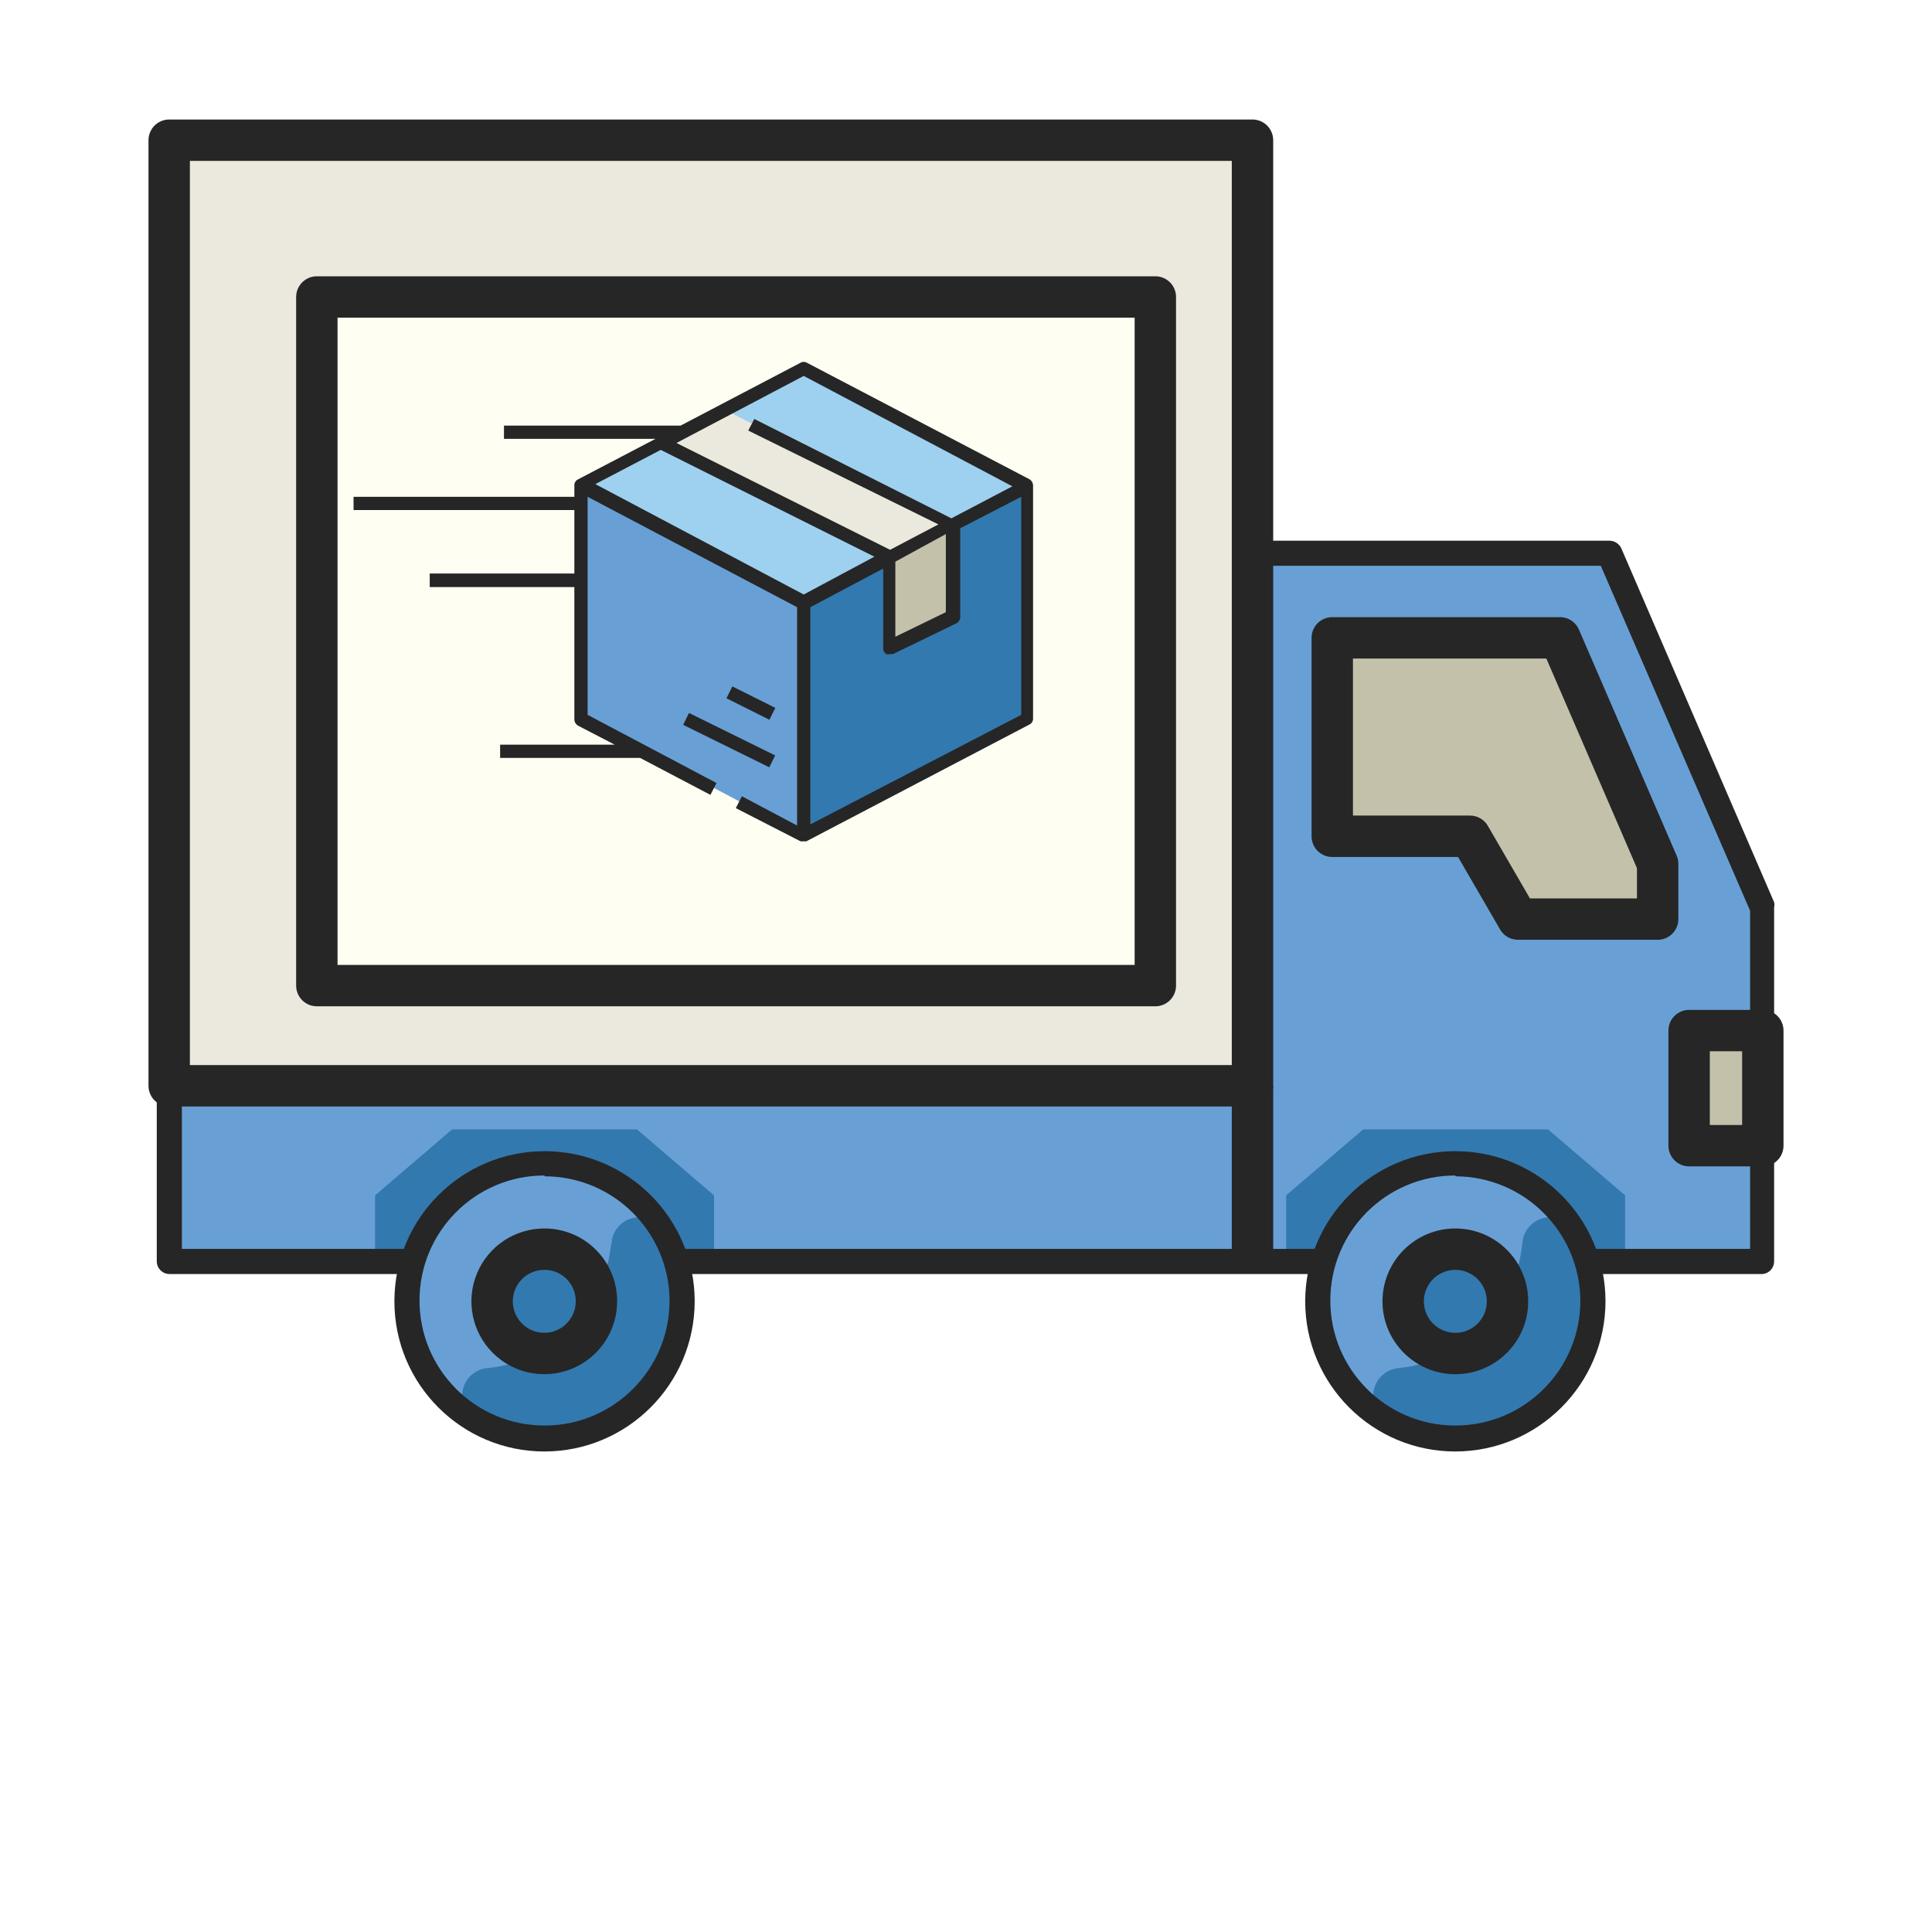
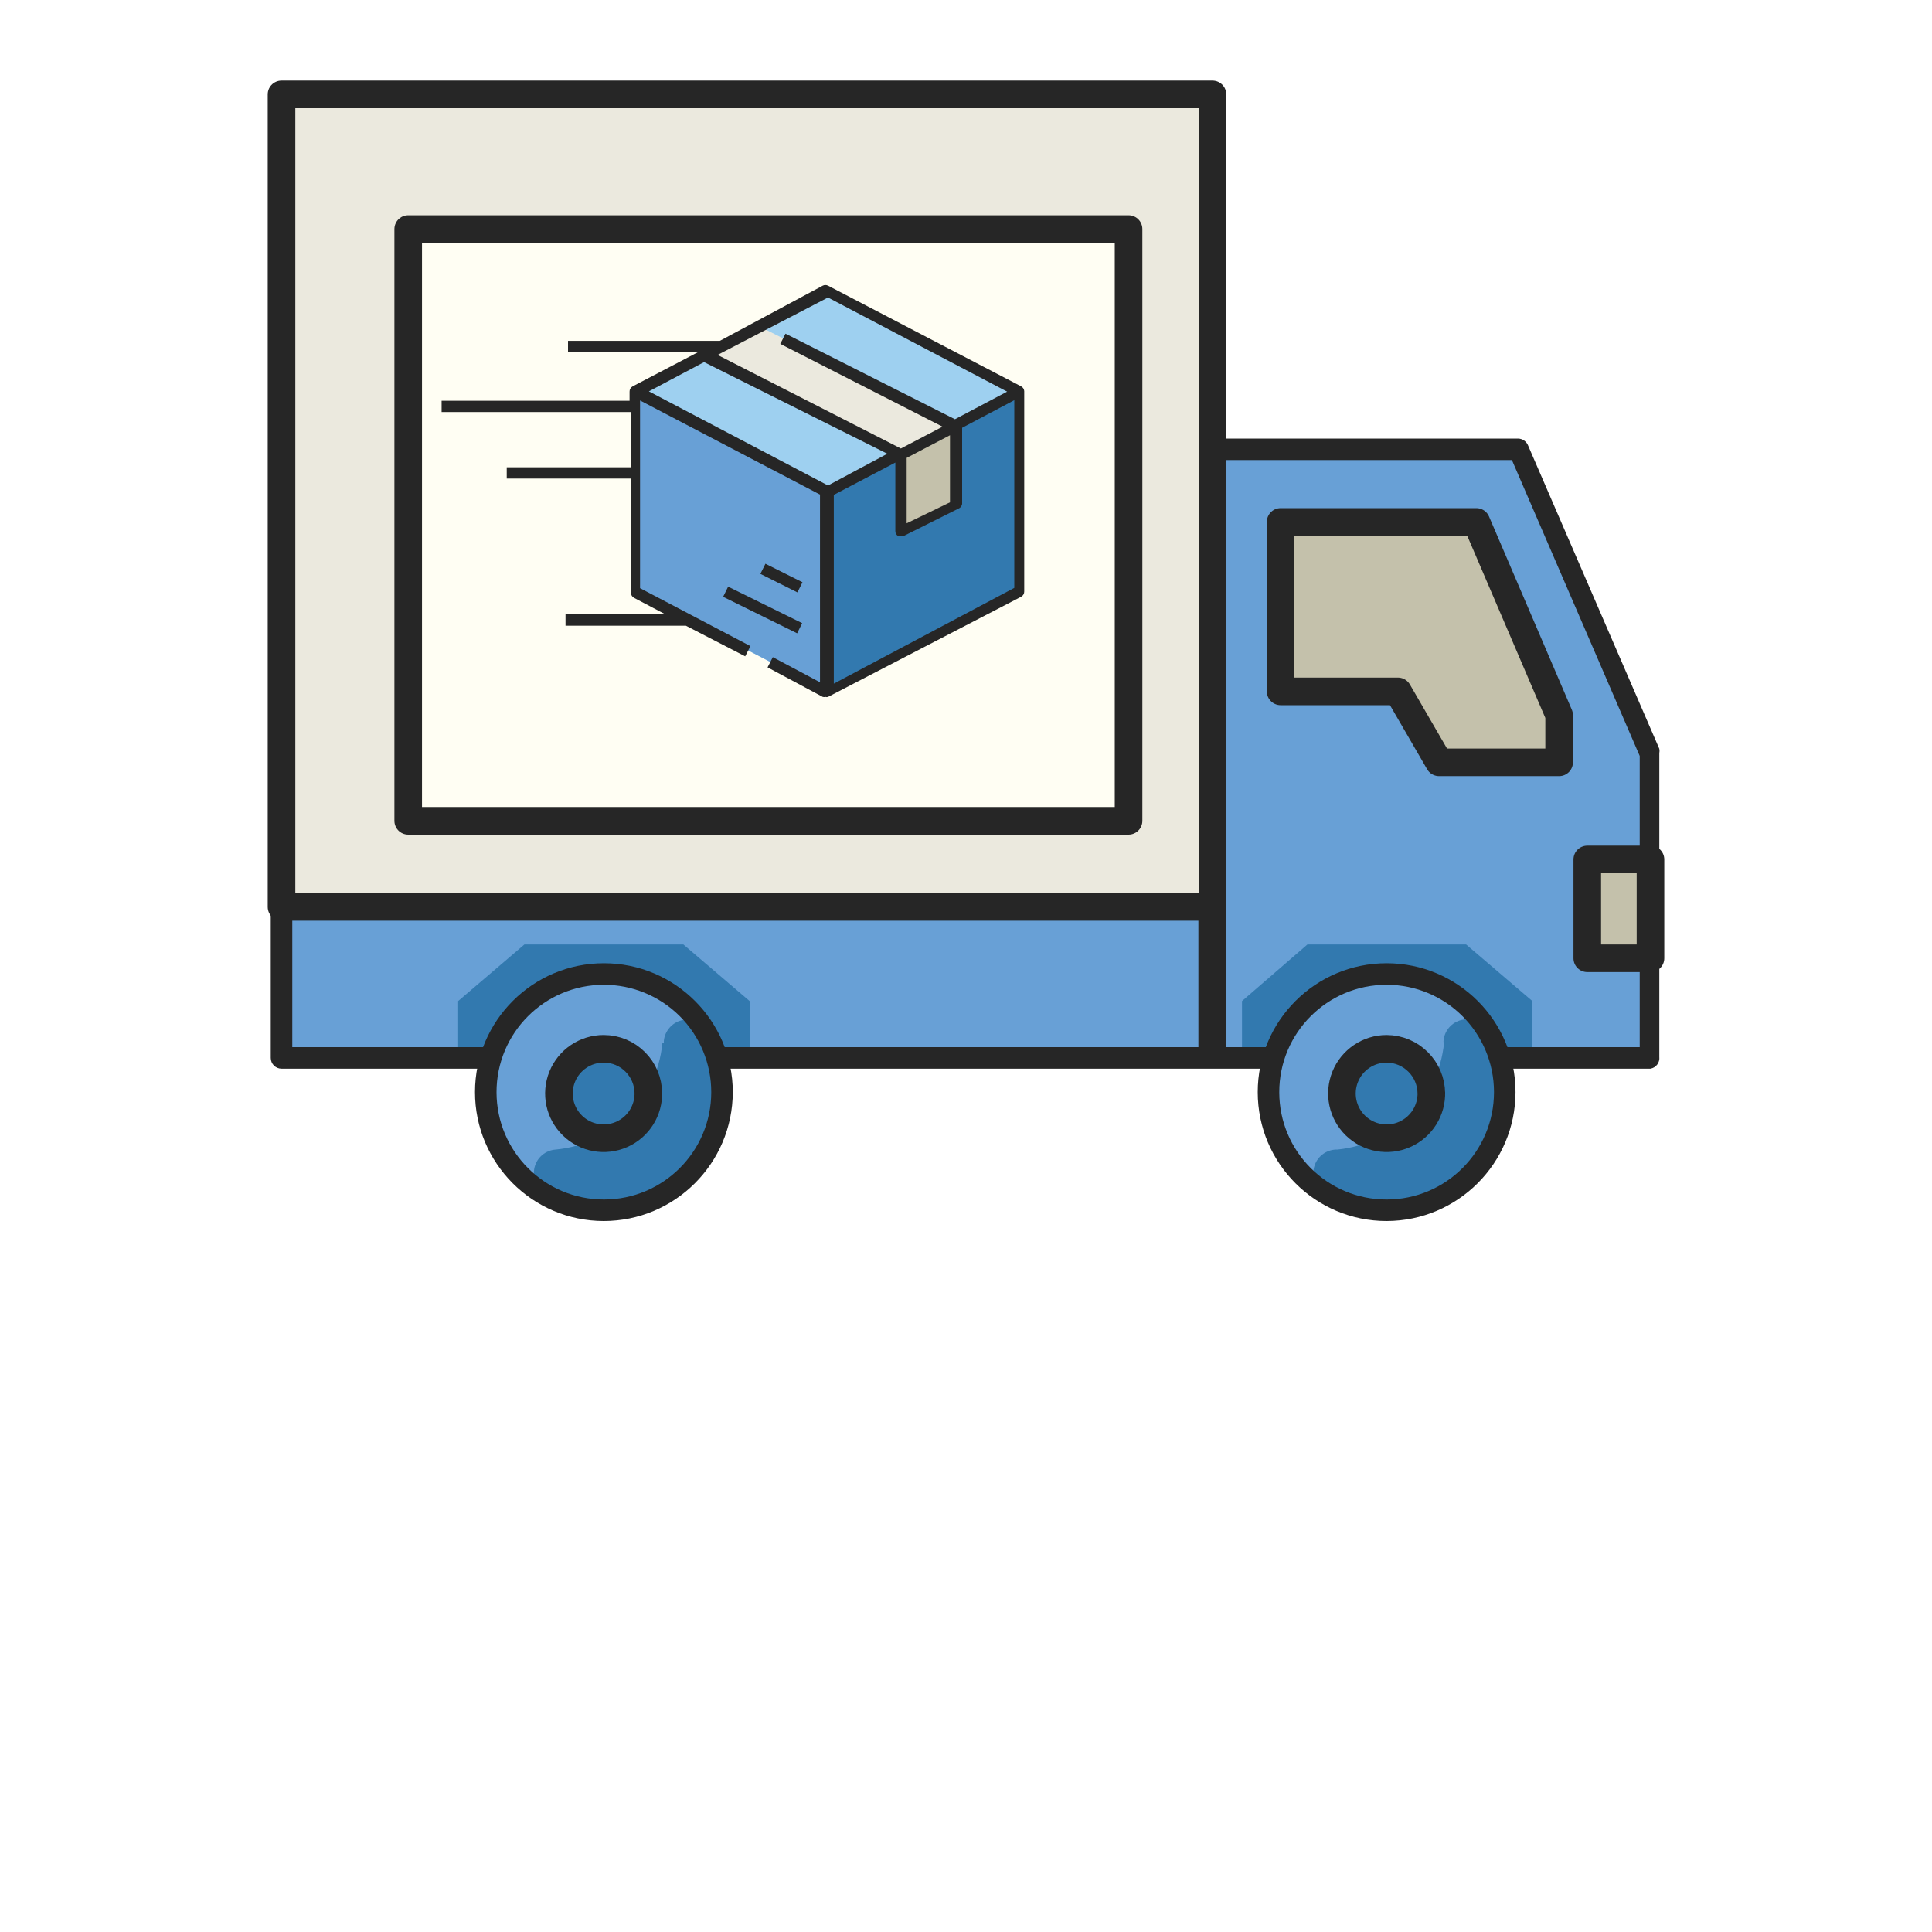
<svg xmlns="http://www.w3.org/2000/svg" width="70" height="70" viewBox="0 0 70 70">
  <defs>
    <style>
      .cls-1 {
        fill: #68a0d6;
      }

      .cls-2, .cls-6 {
        fill: #3279af;
      }

      .cls-10, .cls-3 {
        fill: #ebe9de;
      }

      .cls-3, .cls-5, .cls-6, .cls-7, .cls-8 {
        stroke: #262626;
-         stroke-width: 1.5px;
      }

      .cls-3, .cls-5, .cls-7 {
        stroke-linejoin: round;
      }

      .cls-4 {
        fill: #262626;
      }

      .cls-11, .cls-5 {
        fill: #c4c1ab;
      }

      .cls-6, .cls-8 {
        stroke-miterlimit: 10;
      }

      .cls-7 {
        fill: #fffef3;
      }

      .cls-8 {
        fill: none;
      }

      .cls-9 {
        fill: #9ed0f0;
      }
    </style>
  </defs>
  <g id="Layer_209" data-name="Layer 209">
    <g>
      <g>
-         <polygon class="cls-1" points="58.32 20.05 45.38 20.05 45.38 39.33 6.13 39.33 6.13 45.7 45.38 45.7 63.87 45.7 63.87 32.87 58.32 20.05" />
-         <path class="cls-2" d="M25.87,43.31l-2.79-2.39h-6.7l-2.79,2.39V45.7H25.87Zm0,0" />
-         <path class="cls-2" d="M58.88,43.31l-2.79-2.39h-6.7L46.6,43.31V45.7H58.88Zm0,0" />
+         <polygon class="cls-1" points="55.04 16.28 43.92 16.28 43.92 32.85 10.2 32.85 10.2 38.33 43.92 38.33 59.8 38.33 59.8 27.3 55.04 16.28" />
+         <path class="cls-2" d="M27.16,36.27l-2.4-2.05H19l-2.4,2.05v2.06H27.16Zm0,0" />
+         <path class="cls-2" d="M55.52,36.27l-2.4-2.05H47.37L45,36.27v2.06H55.52Zm0,0" />
      </g>
      <g>
-         <rect class="cls-3" x="6.13" y="5.08" width="39.25" height="34.26" />
-         <path class="cls-4" d="M63.87,46.16H6.13a.46.46,0,0,1-.45-.46V39.33a.46.46,0,0,1,.45-.46h38.8V20.05a.45.45,0,0,1,.45-.46H58.32a.48.48,0,0,1,.42.27l5.54,12.83a.39.39,0,0,1,0,.18V45.7A.46.46,0,0,1,63.87,46.16ZM6.59,45.25H63.41V33L58,20.5H45.84V39.33a.46.46,0,0,1-.46.45H6.59Z" />
-         <path class="cls-5" d="M48.27,23.11h8.25l3.54,8.19v2H55l-1.74-3H48.27Zm0,0" />
-         <rect class="cls-5" x="61.2" y="37.34" width="2.67" height="4.17" />
+         <rect class="cls-3" x="10.2" y="3.42" width="33.73" height="29.44" />
+         <path class="cls-4" d="M59.8,38.72H10.2a.39.39,0,0,1-.39-.39V32.85a.39.39,0,0,1,.39-.39H43.53V16.28a.4.4,0,0,1,.39-.39H55a.4.4,0,0,1,.36.24l4.76,11a.41.41,0,0,1,0,.16v11A.39.39,0,0,1,59.8,38.72Zm-49.21-.78H59.41V27.39L54.78,16.67H44.31V32.85a.38.38,0,0,1-.39.39H10.59Z" />
+         <path class="cls-5" d="M46.4,18.91h7.09l3,7v1.71H52.14l-1.49-2.57H46.4Zm0,0" />
+         <rect class="cls-5" x="57.51" y="31.14" width="2.29" height="3.58" />
        <g>
-           <path class="cls-1" d="M24.71,47.15a5,5,0,1,1-5-5,5,5,0,0,1,5,5Zm0,0" />
-           <path class="cls-2" d="M22.14,45.08a5,5,0,0,1-4.49,4.49h0a1,1,0,0,0-.44,1.84,5.16,5.16,0,0,0,2.87.71,5,5,0,0,0,4.68-4.68A4.83,4.83,0,0,0,24,44.57a1,1,0,0,0-1.84.44.11.11,0,0,1,0,.07Zm0,0" />
-           <path class="cls-4" d="M19.73,52.59a5.44,5.44,0,1,1,5.44-5.44A5.45,5.45,0,0,1,19.73,52.59Zm0-10a4.53,4.53,0,1,0,4.53,4.53A4.53,4.53,0,0,0,19.73,42.62Z" />
+           <path class="cls-1" d="M26.16,39.57a4.29,4.29,0,1,1-4.29-4.28,4.29,4.29,0,0,1,4.29,4.28Zm0,0" />
+           <path class="cls-2" d="M24,37.79a4.29,4.29,0,0,1-3.86,3.86h0a.85.85,0,0,0-.38,1.58,4.28,4.28,0,0,0,6.49-3.41,4.14,4.14,0,0,0-.61-2.47.86.86,0,0,0-1.59.38.13.13,0,0,1,0,.06Zm0,0" />
+           <path class="cls-4" d="M21.87,44.24a4.67,4.67,0,1,1,4.68-4.67A4.68,4.68,0,0,1,21.87,44.24Zm0-8.56a3.89,3.89,0,1,0,3.9,3.89A3.89,3.89,0,0,0,21.87,35.68Z" />
        </g>
        <g>
-           <path class="cls-1" d="M57.72,47.15a5,5,0,1,1-5-5,5,5,0,0,1,5,5Zm0,0" />
-           <path class="cls-2" d="M55.15,45.08a5,5,0,0,1-4.49,4.49h0a1,1,0,0,0-.44,1.84,5.13,5.13,0,0,0,2.87.71,5,5,0,0,0,4.68-4.68A4.9,4.9,0,0,0,57,44.57a1,1,0,0,0-1.84.44.11.11,0,0,1,0,.07Zm0,0" />
-           <path class="cls-4" d="M52.73,52.59a5.44,5.44,0,1,1,5.44-5.44A5.45,5.45,0,0,1,52.73,52.59Zm0-10a4.53,4.53,0,1,0,4.53,4.53A4.54,4.54,0,0,0,52.73,42.62Z" />
+           <path class="cls-1" d="M54.52,39.57a4.28,4.28,0,1,1-4.28-4.28,4.28,4.28,0,0,1,4.28,4.28Zm0,0" />
+           <path class="cls-2" d="M52.32,37.79a4.31,4.31,0,0,1-3.86,3.86h-.05A.85.85,0,0,0,48,43.23a4.28,4.28,0,0,0,6.49-3.41,4.14,4.14,0,0,0-.61-2.47.85.85,0,0,0-1.58.38.13.13,0,0,1,0,.06Zm0,0" />
+           <path class="cls-4" d="M50.24,44.24a4.67,4.67,0,1,1,4.67-4.67A4.68,4.68,0,0,1,50.24,44.24Zm0-8.56a3.89,3.89,0,1,0,3.89,3.89A3.89,3.89,0,0,0,50.24,35.68Z" />
        </g>
-         <path class="cls-6" d="M54.62,47.15a1.89,1.89,0,1,1-1.89-1.89,1.89,1.89,0,0,1,1.89,1.89Zm0,0" />
-         <path class="cls-6" d="M21.61,47.15a1.89,1.89,0,1,1-1.88-1.89,1.88,1.88,0,0,1,1.88,1.89Zm0,0" />
-         <rect class="cls-7" x="11.48" y="10.76" width="30.38" height="24.95" />
-         <line class="cls-8" x1="45.38" y1="39.34" x2="45.38" y2="45.7" />
+         <path class="cls-6" d="M51.86,39.57A1.62,1.62,0,1,1,50.24,38a1.63,1.63,0,0,1,1.62,1.62Zm0,0" />
+         <path class="cls-6" d="M23.49,39.57A1.62,1.62,0,1,1,21.87,38a1.62,1.62,0,0,1,1.62,1.62Zm0,0" />
+         <rect class="cls-7" x="14.79" y="8.3" width="26.1" height="21.44" />
+         <line class="cls-8" x1="43.92" y1="32.86" x2="43.92" y2="38.33" />
      </g>
    </g>
    <g>
-       <path class="cls-9" d="M21.05,17.58l8.07-4.23,8.08,4.23V26l-8.08,4.23L21.05,26Zm0,0" />
-       <path class="cls-2" d="M37.2,17.58V26l-8.08,4.23V21.81Zm0,0" />
-       <path class="cls-1" d="M29.12,21.81v8.46L21.05,26V17.58Zm0,0" />
-       <path class="cls-10" d="M23.94,16.07,32.2,20.2v3.29l2.3-1.13V19l-8.26-4.16Zm0,0" />
-       <path class="cls-11" d="M32.2,23.49l2.3-1.13V19h0L32.2,20.2Zm0,0" />
+       <path class="cls-9" d="M23,14.17,30,10.53l6.94,3.64v7.26L30,25.07,23,21.43Zm0,0" />
+       <path class="cls-2" d="M36.89,14.17v7.26L30,25.07V17.8Zm0,0" />
+       <path class="cls-1" d="M30,17.8v7.27L23,21.43V14.17Zm0,0" />
+       <path class="cls-10" d="M25.49,12.87l7.1,3.54v2.83l2-1V15.4l-7.09-3.58Zm0,0" />
+       <path class="cls-11" d="M32.59,19.24l2-1V15.4h0l-2,1Zm0,0" />
      <g>
-         <rect class="cls-4" x="26.18" y="25.07" width="0.48" height="3.48" transform="translate(-9.31 38.66) rotate(-63.76)" />
-         <rect class="cls-4" x="26.97" y="24.6" width="0.48" height="1.74" transform="translate(-7.74 38.43) rotate(-63.45)" />
-         <path class="cls-4" d="M37.31,17.37l-8.08-4.23a.22.22,0,0,0-.22,0l-4.35,2.28h-6.4v.48h5.49l-2.81,1.47a.23.23,0,0,0-.13.21V18h-8v.48h8v2.3H15.57v.49h5.24v4.81a.26.26,0,0,0,.13.21l1.33.69H18.12v.48h5.07l2.55,1.34.22-.43L21.29,25.9V18l7.59,4v7.91l-2-1.06-.22.43L29,30.48a.23.23,0,0,0,.11,0,.2.2,0,0,0,.11,0l8.08-4.23a.23.23,0,0,0,.13-.21V17.58A.27.27,0,0,0,37.31,17.37Zm-8.19-3.75,7.56,4-2.21,1.16-7.14-3.6-.22.42L34,19l-1.75.92-7.74-3.87Zm0,7.92-7.55-4,2.37-1.24,7.74,3.87Zm3.32-1.19,1.83-1v2.83l-1.83.89Zm-3.08,9.52V22L32,20.6v2.89a.25.25,0,0,0,.11.21.31.31,0,0,0,.13,0l.11,0,2.31-1.12a.25.25,0,0,0,.13-.22V19.14L37,18V25.9Z" />
+         <rect class="cls-4" x="27.42" y="20.6" width="0.41" height="2.99" transform="translate(-4.4 37.11) rotate(-63.76)" />
+         <rect class="cls-4" x="28.1" y="20.2" width="0.41" height="1.5" transform="translate(-3.08 36.9) rotate(-63.45)" />
+         <path class="cls-4" d="M37,14,30,10.35a.21.21,0,0,0-.19,0l-3.73,2h-5.5v.41h4.71L22.92,14a.21.21,0,0,0-.11.19v.33H16v.41h6.86v2h-4.5v.41h4.5v4.14a.21.21,0,0,0,.11.18l1.14.6H20.49v.41h4.36L27,23.78l.19-.37-4-2.1v-6.8l6.52,3.41v6.8L28,23.81l-.19.37,2,1.07a.18.18,0,0,0,.1,0,.13.13,0,0,0,.09,0L37,21.62a.21.21,0,0,0,.11-.19V14.17A.21.21,0,0,0,37,14Zm-7-3.22,6.49,3.41-1.89,1-6.14-3.1-.19.37,5.88,3-1.51.79L26,12.86Zm0,6.81-6.49-3.41,2-1.06,6.64,3.32Zm2.85-1,1.57-.82v2.43l-1.57.76Zm-2.64,8.18V17.93l2.23-1.17v2.48a.2.2,0,0,0,.1.18.19.19,0,0,0,.1,0l.1,0,2-1a.2.2,0,0,0,.12-.18V15.5l1.89-1v6.8Z" />
      </g>
    </g>
  </g>
</svg>
